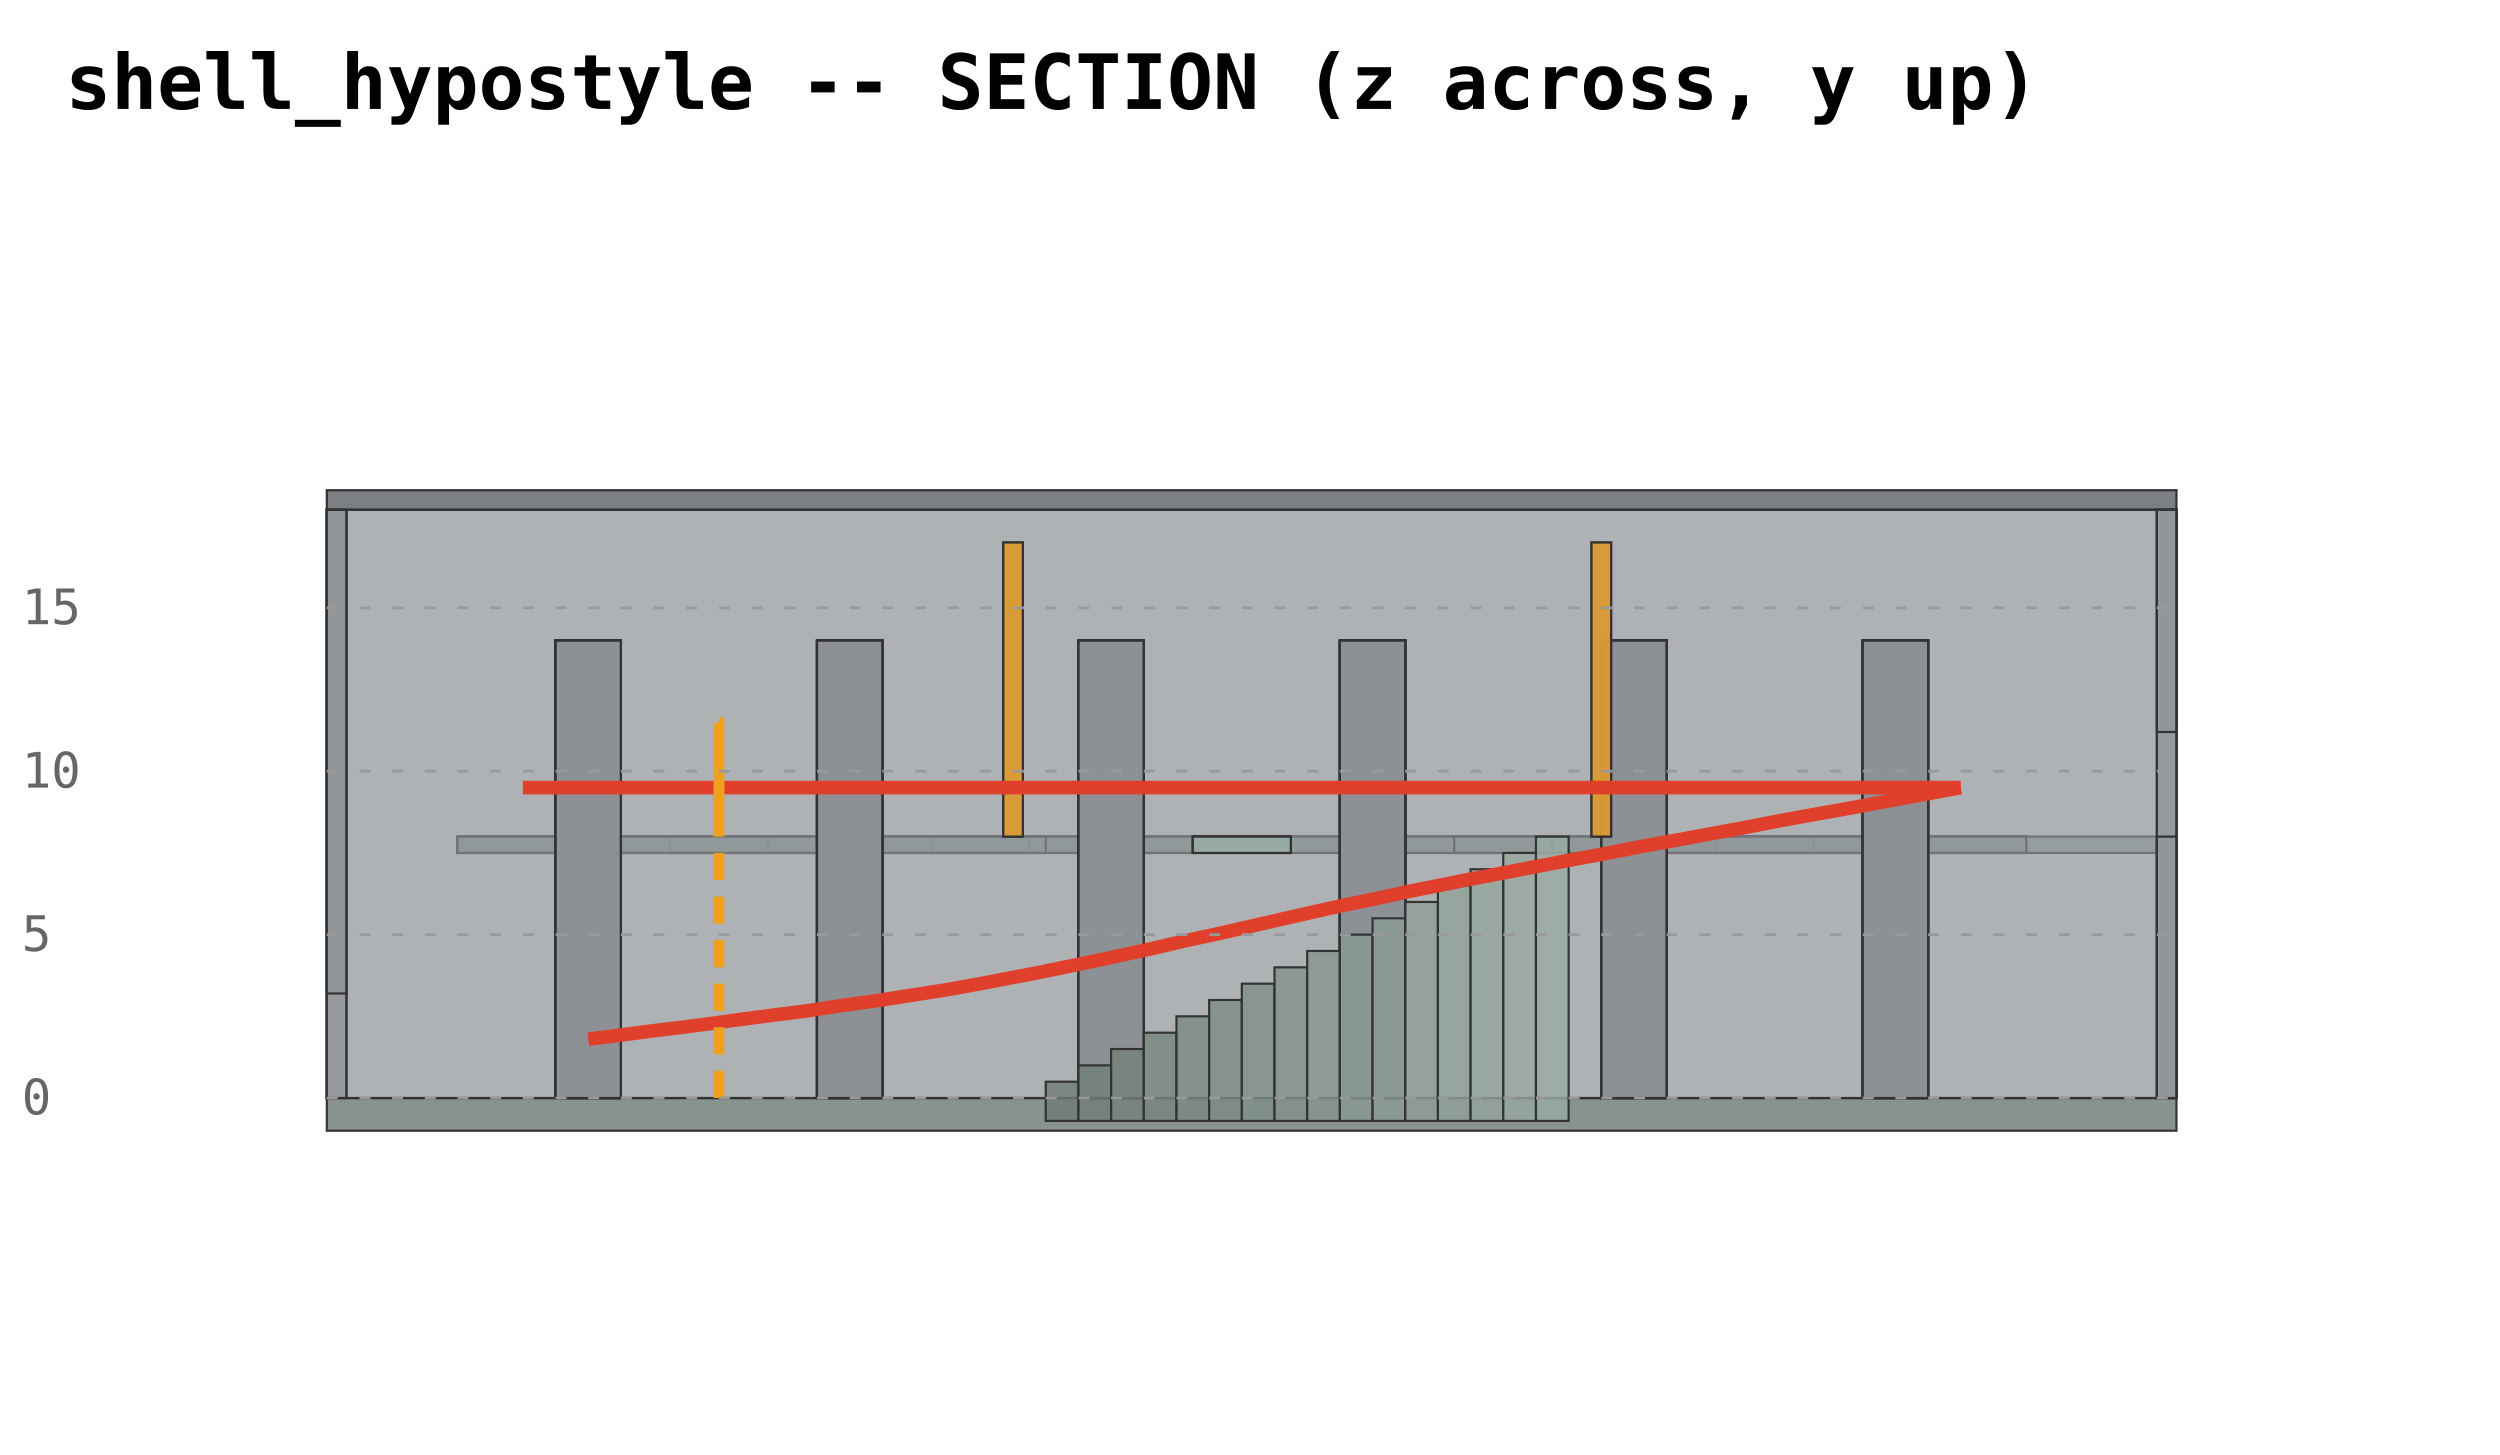
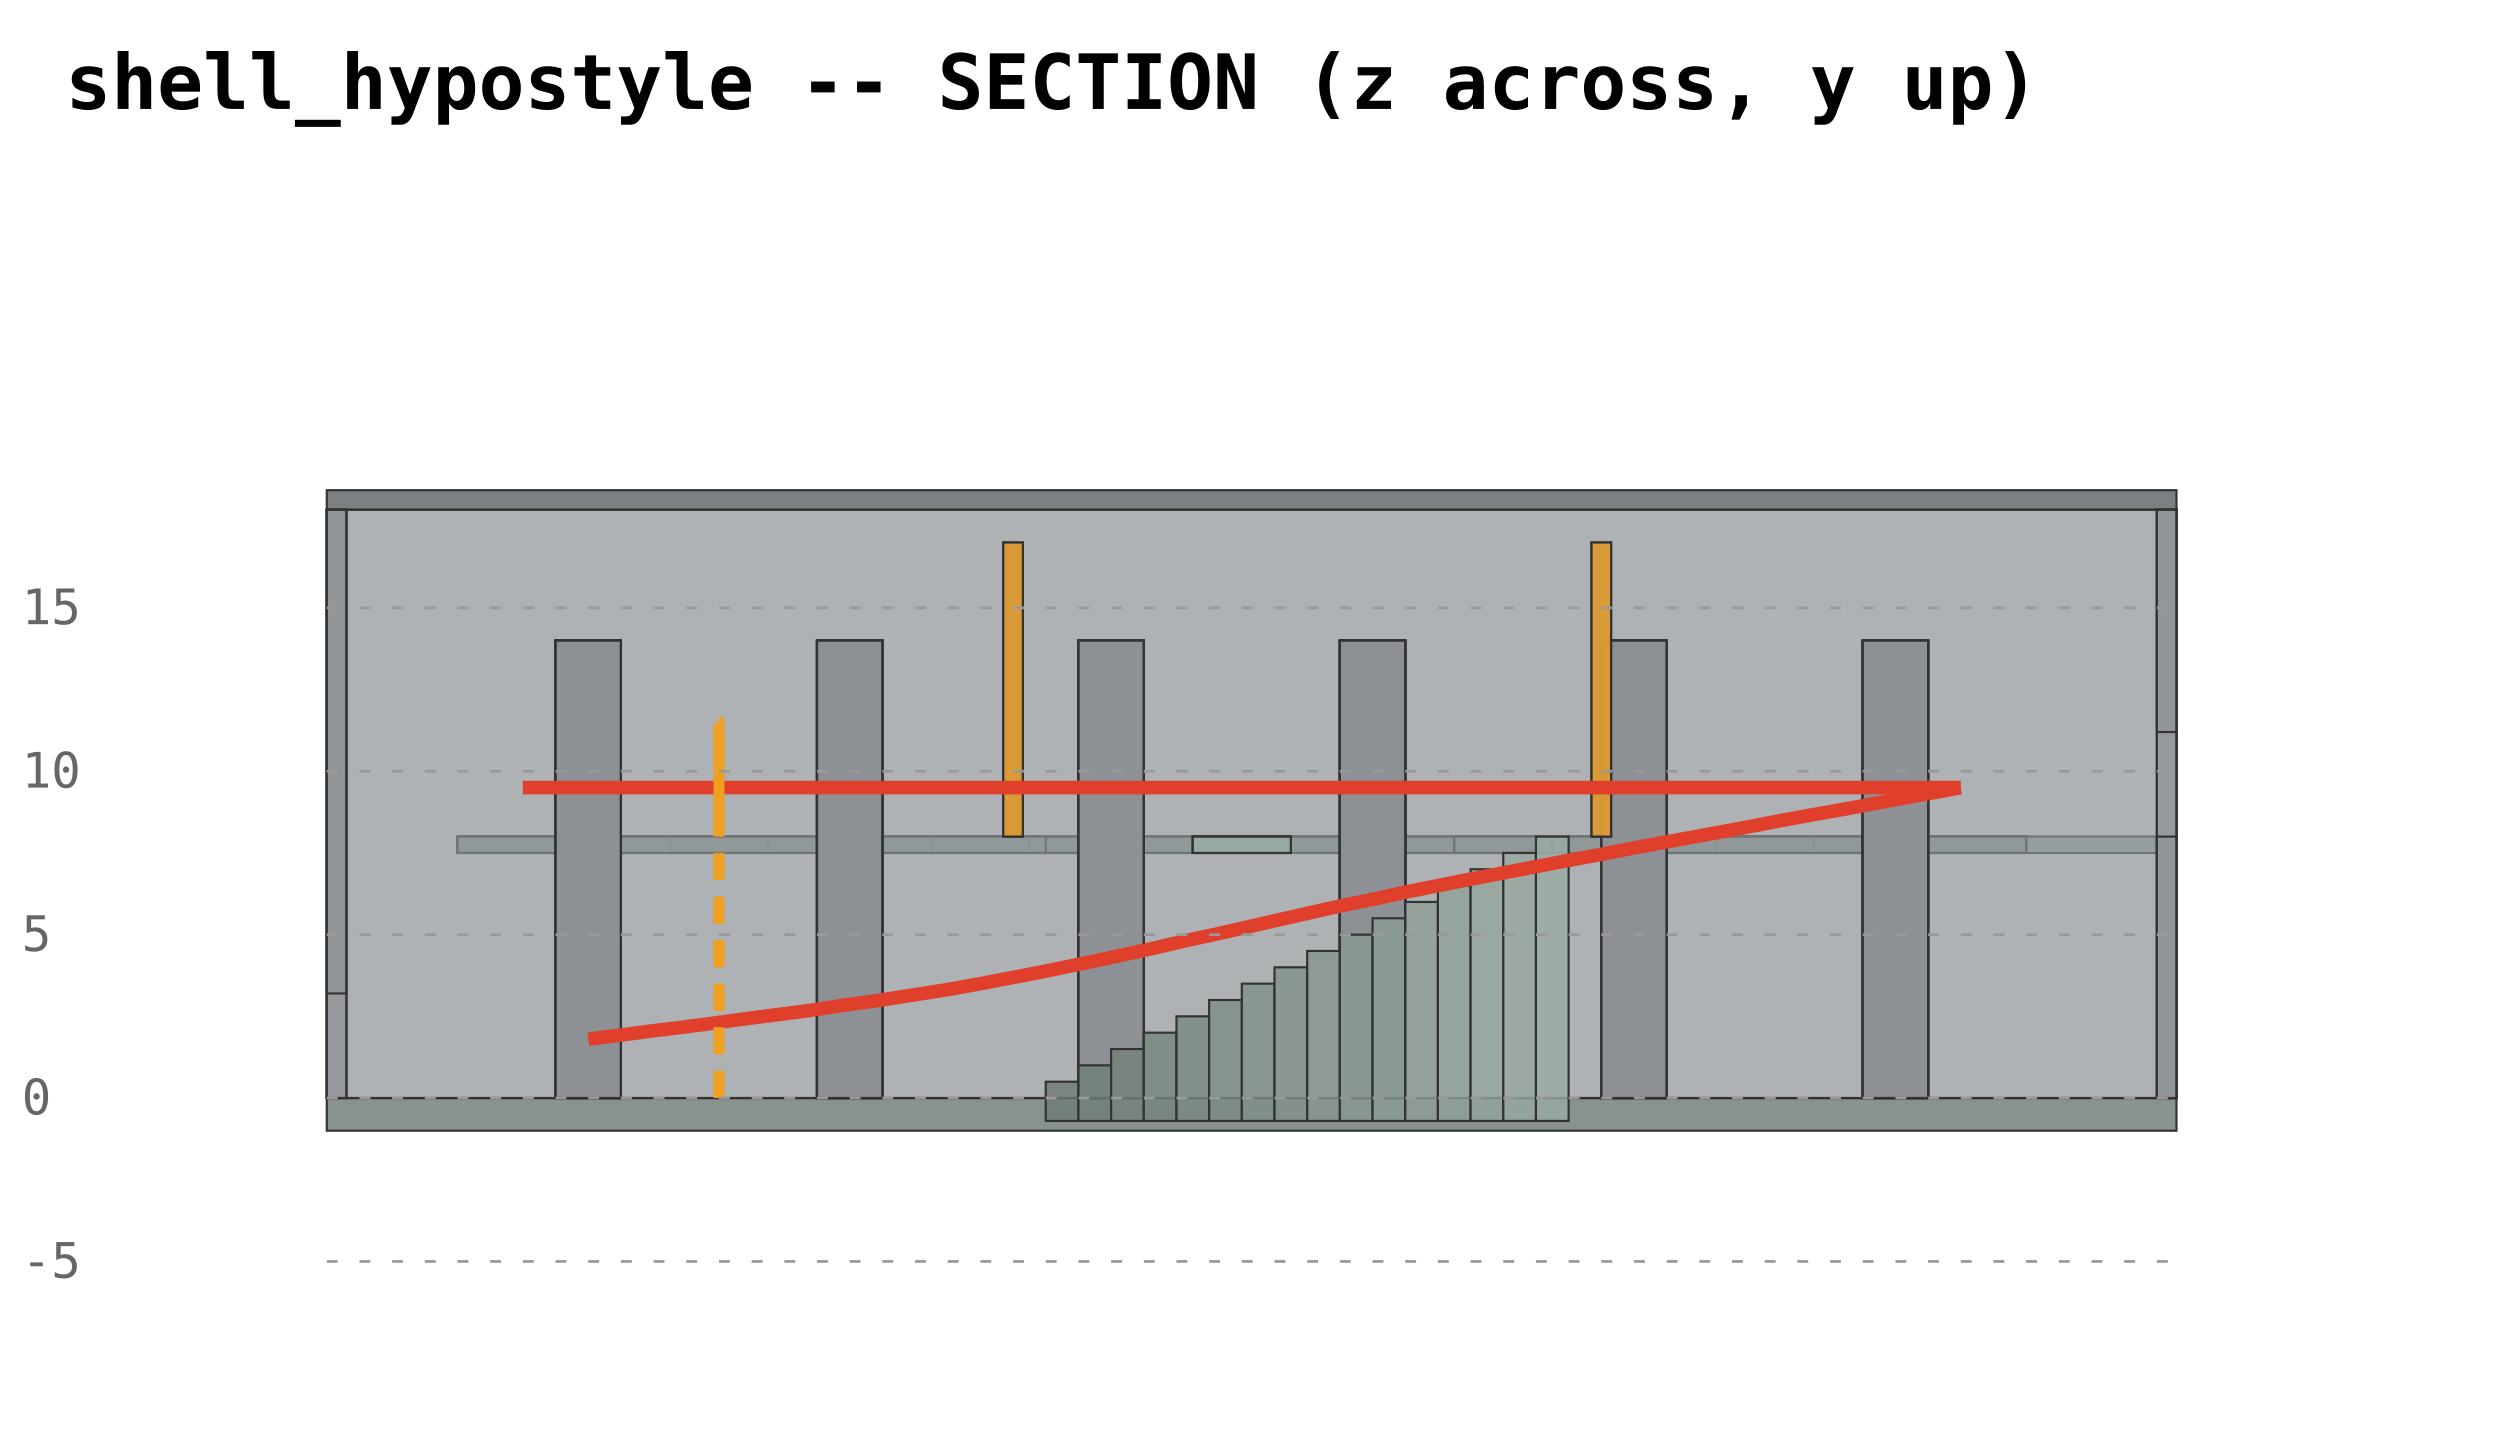
<svg xmlns="http://www.w3.org/2000/svg" width="459" height="267" viewBox="0 0 459 267" font-family="monospace" font-size="11">
  <rect width="100%%" height="100%%" fill="#f4f4f2" />
  <text x="12" y="20" font-size="14" font-weight="bold">shell_hypostyle -- SECTION (z across, y up)</text>
  <rect x="60.0" y="201.6" width="339.6" height="6.0" fill="#6c7872" fill-opacity="0.80" stroke="#333" stroke-width="0.4" />
  <rect x="60.0" y="90.0" width="339.6" height="3.6" fill="#5c5f66" fill-opacity="0.80" stroke="#333" stroke-width="0.4" />
  <rect x="84.0" y="153.6" width="288.0" height="3.0" fill="#99aba2" fill-opacity="0.80" stroke="#333" stroke-width="0.4" />
  <rect x="84.0" y="153.6" width="288.0" height="3.0" fill="#99aba2" fill-opacity="0.80" stroke="#333" stroke-width="0.4" />
  <rect x="84.0" y="153.6" width="288.0" height="3.0" fill="#99aba2" fill-opacity="0.80" stroke="#333" stroke-width="0.4" />
  <rect x="84.0" y="153.6" width="288.0" height="3.0" fill="#99aba2" fill-opacity="0.80" stroke="#333" stroke-width="0.4" />
  <rect x="123.0" y="153.6" width="18.0" height="3.0" fill="#99aba2" fill-opacity="0.80" stroke="#333" stroke-width="0.4" />
  <rect x="171.0" y="153.6" width="18.0" height="3.0" fill="#99aba2" fill-opacity="0.80" stroke="#333" stroke-width="0.4" />
  <rect x="315.0" y="153.6" width="18.0" height="3.0" fill="#99aba2" fill-opacity="0.80" stroke="#333" stroke-width="0.4" />
  <rect x="267.0" y="153.6" width="18.0" height="3.0" fill="#99aba2" fill-opacity="0.80" stroke="#333" stroke-width="0.4" />
  <rect x="267.0" y="153.6" width="18.0" height="3.0" fill="#99aba2" fill-opacity="0.80" stroke="#333" stroke-width="0.4" />
  <rect x="84.0" y="153.6" width="108.0" height="3.0" fill="#99aba2" fill-opacity="0.80" stroke="#333" stroke-width="0.4" />
  <rect x="372.0" y="153.6" width="24.0" height="3.0" fill="#99aba2" fill-opacity="0.80" stroke="#333" stroke-width="0.4" />
  <rect x="288.0" y="153.6" width="84.0" height="3.0" fill="#99aba2" fill-opacity="0.80" stroke="#333" stroke-width="0.4" />
  <rect x="219.0" y="153.6" width="18.0" height="3.0" fill="#99aba2" fill-opacity="0.80" stroke="#333" stroke-width="0.4" />
  <rect x="60.0" y="93.6" width="339.6" height="108.0" fill="#8d9096" fill-opacity="0.45" stroke="#333" stroke-width="0.4" />
  <rect x="60.0" y="93.6" width="339.6" height="108.0" fill="#8d9096" fill-opacity="0.45" stroke="#333" stroke-width="0.4" />
  <rect x="219.0" y="153.6" width="18.0" height="3.0" fill="#99aba2" fill-opacity="0.80" stroke="#333" stroke-width="0.4" />
  <rect x="219.0" y="153.6" width="18.0" height="3.0" fill="#99aba2" fill-opacity="0.80" stroke="#333" stroke-width="0.4" />
  <rect x="60.0" y="93.6" width="3.6" height="108.0" fill="#8d9096" fill-opacity="0.45" stroke="#333" stroke-width="0.4" />
  <rect x="60.0" y="93.6" width="3.6" height="108.0" fill="#8d9096" fill-opacity="0.45" stroke="#333" stroke-width="0.4" />
  <rect x="396.0" y="93.6" width="3.6" height="108.0" fill="#8d9096" fill-opacity="0.45" stroke="#333" stroke-width="0.4" />
  <rect x="396.0" y="93.6" width="3.6" height="108.0" fill="#8d9096" fill-opacity="0.45" stroke="#333" stroke-width="0.4" />
  <rect x="219.0" y="153.6" width="18.0" height="3.0" fill="#99aba2" fill-opacity="0.80" stroke="#333" stroke-width="0.4" />
  <rect x="102.0" y="117.6" width="12.0" height="84.0" fill="#8d9096" fill-opacity="0.45" stroke="#333" stroke-width="0.4" />
  <rect x="150.0" y="117.6" width="12.0" height="84.0" fill="#8d9096" fill-opacity="0.45" stroke="#333" stroke-width="0.4" />
  <rect x="198.0" y="117.6" width="12.0" height="84.0" fill="#8d9096" fill-opacity="0.45" stroke="#333" stroke-width="0.4" />
  <rect x="246.0" y="117.6" width="12.0" height="84.0" fill="#8d9096" fill-opacity="0.45" stroke="#333" stroke-width="0.4" />
  <rect x="294.0" y="117.6" width="12.0" height="84.0" fill="#8d9096" fill-opacity="0.45" stroke="#333" stroke-width="0.4" />
  <rect x="342.0" y="117.6" width="12.0" height="84.0" fill="#8d9096" fill-opacity="0.45" stroke="#333" stroke-width="0.4" />
  <rect x="102.0" y="117.6" width="12.0" height="84.0" fill="#8d9096" fill-opacity="0.45" stroke="#333" stroke-width="0.4" />
  <rect x="150.0" y="117.6" width="12.0" height="84.0" fill="#8d9096" fill-opacity="0.45" stroke="#333" stroke-width="0.4" />
  <rect x="198.0" y="117.6" width="12.0" height="84.0" fill="#8d9096" fill-opacity="0.45" stroke="#333" stroke-width="0.4" />
  <rect x="246.0" y="117.6" width="12.0" height="84.0" fill="#8d9096" fill-opacity="0.45" stroke="#333" stroke-width="0.4" />
  <rect x="294.0" y="117.6" width="12.0" height="84.0" fill="#8d9096" fill-opacity="0.45" stroke="#333" stroke-width="0.4" />
  <rect x="342.0" y="117.6" width="12.0" height="84.0" fill="#8d9096" fill-opacity="0.45" stroke="#333" stroke-width="0.4" />
  <rect x="102.0" y="117.6" width="12.0" height="84.0" fill="#8d9096" fill-opacity="0.45" stroke="#333" stroke-width="0.4" />
  <rect x="150.0" y="117.6" width="12.0" height="84.0" fill="#8d9096" fill-opacity="0.45" stroke="#333" stroke-width="0.4" />
  <rect x="198.0" y="117.6" width="12.0" height="84.0" fill="#8d9096" fill-opacity="0.45" stroke="#333" stroke-width="0.4" />
  <rect x="246.0" y="117.6" width="12.0" height="84.0" fill="#8d9096" fill-opacity="0.45" stroke="#333" stroke-width="0.4" />
  <rect x="294.0" y="117.6" width="12.0" height="84.0" fill="#8d9096" fill-opacity="0.45" stroke="#333" stroke-width="0.4" />
  <rect x="342.0" y="117.6" width="12.0" height="84.0" fill="#8d9096" fill-opacity="0.45" stroke="#333" stroke-width="0.4" />
  <rect x="102.0" y="117.6" width="12.0" height="84.0" fill="#8d9096" fill-opacity="0.45" stroke="#333" stroke-width="0.4" />
  <rect x="150.0" y="117.6" width="12.0" height="84.0" fill="#8d9096" fill-opacity="0.45" stroke="#333" stroke-width="0.4" />
  <rect x="198.0" y="117.6" width="12.0" height="84.0" fill="#8d9096" fill-opacity="0.45" stroke="#333" stroke-width="0.4" />
  <rect x="246.0" y="117.6" width="12.0" height="84.0" fill="#8d9096" fill-opacity="0.45" stroke="#333" stroke-width="0.4" />
  <rect x="294.0" y="117.6" width="12.0" height="84.0" fill="#8d9096" fill-opacity="0.45" stroke="#333" stroke-width="0.4" />
  <rect x="342.0" y="117.6" width="12.0" height="84.0" fill="#8d9096" fill-opacity="0.45" stroke="#333" stroke-width="0.4" />
  <rect x="102.0" y="117.6" width="12.0" height="84.0" fill="#8d9096" fill-opacity="0.45" stroke="#333" stroke-width="0.4" />
  <rect x="150.0" y="117.6" width="12.0" height="84.0" fill="#8d9096" fill-opacity="0.45" stroke="#333" stroke-width="0.4" />
  <rect x="198.0" y="117.6" width="12.0" height="84.0" fill="#8d9096" fill-opacity="0.45" stroke="#333" stroke-width="0.4" />
  <rect x="246.0" y="117.6" width="12.0" height="84.0" fill="#8d9096" fill-opacity="0.45" stroke="#333" stroke-width="0.4" />
  <rect x="294.0" y="117.6" width="12.0" height="84.0" fill="#8d9096" fill-opacity="0.45" stroke="#333" stroke-width="0.4" />
  <rect x="342.0" y="117.6" width="12.0" height="84.0" fill="#8d9096" fill-opacity="0.45" stroke="#333" stroke-width="0.4" />
  <rect x="102.0" y="117.6" width="12.0" height="84.0" fill="#8d9096" fill-opacity="0.45" stroke="#333" stroke-width="0.4" />
  <rect x="150.0" y="117.6" width="12.0" height="84.0" fill="#8d9096" fill-opacity="0.45" stroke="#333" stroke-width="0.4" />
  <rect x="198.0" y="117.6" width="12.0" height="84.0" fill="#8d9096" fill-opacity="0.45" stroke="#333" stroke-width="0.4" />
  <rect x="246.0" y="117.6" width="12.0" height="84.0" fill="#8d9096" fill-opacity="0.45" stroke="#333" stroke-width="0.4" />
  <rect x="294.0" y="117.6" width="12.0" height="84.0" fill="#8d9096" fill-opacity="0.45" stroke="#333" stroke-width="0.4" />
  <rect x="342.0" y="117.6" width="12.0" height="84.0" fill="#8d9096" fill-opacity="0.45" stroke="#333" stroke-width="0.4" />
  <rect x="396.0" y="153.6" width="3.6" height="48.0" fill="#8d9096" fill-opacity="0.45" stroke="#333" stroke-width="0.4" />
  <rect x="396.0" y="93.6" width="3.6" height="40.8" fill="#8d9096" fill-opacity="0.45" stroke="#333" stroke-width="0.4" />
  <rect x="192.0" y="198.6" width="6.0" height="7.2" fill="#6e7b74" fill-opacity="0.80" stroke="#333" stroke-width="0.4" />
  <rect x="198.0" y="195.6" width="6.0" height="10.2" fill="#717e77" fill-opacity="0.80" stroke="#333" stroke-width="0.4" />
  <rect x="204.0" y="192.6" width="6.0" height="13.2" fill="#74817a" fill-opacity="0.80" stroke="#333" stroke-width="0.4" />
  <rect x="210.0" y="189.6" width="6.0" height="16.2" fill="#76847d" fill-opacity="0.80" stroke="#333" stroke-width="0.4" />
  <rect x="216.0" y="186.6" width="6.0" height="19.2" fill="#7a8881" fill-opacity="0.80" stroke="#333" stroke-width="0.4" />
  <rect x="222.0" y="183.6" width="6.0" height="22.2" fill="#7d8b84" fill-opacity="0.80" stroke="#333" stroke-width="0.4" />
  <rect x="228.0" y="180.6" width="6.0" height="25.2" fill="#7f8e86" fill-opacity="0.80" stroke="#333" stroke-width="0.4" />
  <rect x="234.0" y="177.6" width="6.0" height="28.2" fill="#829189" fill-opacity="0.80" stroke="#333" stroke-width="0.4" />
  <rect x="240.0" y="174.6" width="6.0" height="31.2" fill="#86958d" fill-opacity="0.80" stroke="#333" stroke-width="0.4" />
  <rect x="246.0" y="171.6" width="6.0" height="34.2" fill="#889890" fill-opacity="0.80" stroke="#333" stroke-width="0.4" />
  <rect x="252.0" y="168.6" width="6.0" height="37.2" fill="#8b9b93" fill-opacity="0.80" stroke="#333" stroke-width="0.4" />
  <rect x="258.0" y="165.6" width="6.0" height="40.2" fill="#8e9e96" fill-opacity="0.80" stroke="#333" stroke-width="0.4" />
  <rect x="264.0" y="162.6" width="6.0" height="43.2" fill="#90a198" fill-opacity="0.80" stroke="#333" stroke-width="0.4" />
  <rect x="270.0" y="159.6" width="6.0" height="46.2" fill="#94a59c" fill-opacity="0.80" stroke="#333" stroke-width="0.4" />
  <rect x="276.0" y="156.6" width="6.0" height="49.2" fill="#97a89f" fill-opacity="0.80" stroke="#333" stroke-width="0.4" />
  <rect x="282.0" y="153.6" width="6.0" height="52.2" fill="#99aba2" fill-opacity="0.80" stroke="#333" stroke-width="0.4" />
  <rect x="60.0" y="93.6" width="3.6" height="88.8" fill="#8d9096" fill-opacity="0.45" stroke="#333" stroke-width="0.4" />
  <rect x="184.2" y="99.6" width="3.6" height="54.0" fill="#d99a33" fill-opacity="0.80" stroke="#333" stroke-width="0.4" />
  <rect x="184.2" y="99.6" width="3.6" height="54.0" fill="#d99a33" fill-opacity="0.80" stroke="#333" stroke-width="0.4" />
  <rect x="292.2" y="99.6" width="3.6" height="54.0" fill="#d99a33" fill-opacity="0.80" stroke="#333" stroke-width="0.4" />
  <rect x="292.2" y="99.6" width="3.6" height="54.0" fill="#d99a33" fill-opacity="0.80" stroke="#333" stroke-width="0.4" />
  <polyline points="96.0,144.6 99.2,144.6 102.8,144.6 106.8,144.6 111.1,144.6 115.7,144.6 120.7,144.6 126.0,144.6 131.5,144.6 137.3,144.6 143.4,144.6 149.6,144.6 156.1,144.6 162.8,144.6 169.6,144.6 176.6,144.6 183.7,144.6 190.9,144.6 198.2,144.6 205.6,144.6 213.0,144.6 220.5,144.6 228.0,144.6 235.5,144.6 243.0,144.6 250.4,144.6 257.8,144.6 265.1,144.6 272.3,144.6 279.4,144.6 286.4,144.6 293.2,144.6 299.9,144.6 306.4,144.6 312.6,144.6 318.7,144.6 324.5,144.6 330.0,144.6 335.3,144.6 340.3,144.6 344.9,144.6 349.2,144.6 353.2,144.6 356.8,144.6 360.0,144.6" fill="none" stroke="#e0402b" stroke-width="2.5" />
  <polyline points="360.0,144.6 356.8,145.2 353.0,145.9 348.6,146.7 343.8,147.6 338.4,148.6 332.7,149.6 326.7,150.7 320.5,151.9 314.0,153.1 307.5,154.3 300.9,155.5 294.3,156.8 287.8,158.0 281.5,159.2 275.3,160.4 269.5,161.5 264.0,162.6 258.0,163.8 252.1,165.1 246.2,166.3 240.4,167.6 234.7,168.9 229.0,170.2 223.3,171.5 217.7,172.7 212.2,174.0 206.7,175.2 201.2,176.4 195.8,177.5 190.5,178.6 185.2,179.6 180.0,180.6 173.9,181.7 167.5,182.7 161.1,183.7 154.6,184.6 148.2,185.6 141.8,186.4 135.7,187.2 129.9,188.0 124.5,188.7 119.5,189.3 115.0,189.9 111.1,190.4 108.0,190.8" fill="none" stroke="#e0402b" stroke-width="2.5" />
  <polyline points="132.0,201.6 132.0,193.0 132.0,184.9 132.0,177.4 132.0,170.5 132.0,164.2 132.0,158.5 132.0,153.3 132.0,148.7 132.0,144.7 132.0,141.2 132.0,138.4 132.0,136.1 132.0,134.4 132.0,133.2 132.0,132.7 132.0,132.7 132.0,133.3 132.0,134.5 132.0,136.2 132.0,138.5 132.0,141.4 132.0,144.9 132.0,149.0 132.0,153.6" fill="none" stroke="#f0a020" stroke-width="2" stroke-dasharray="5 3" />
+   <line x1="60" y1="231.6" x2="399" y2="231.6" stroke="#999" stroke-width="0.5" stroke-dasharray="2 4" />
+   <text x="4" y="234.6" font-size="9" fill="#666">-5</text>
  <line x1="60" y1="201.6" x2="399" y2="201.6" stroke="#999" stroke-width="0.5" stroke-dasharray="2 4" />
  <text x="4" y="204.6" font-size="9" fill="#666">0</text>
  <line x1="60" y1="171.6" x2="399" y2="171.6" stroke="#999" stroke-width="0.5" stroke-dasharray="2 4" />
  <text x="4" y="174.6" font-size="9" fill="#666">5</text>
  <line x1="60" y1="141.6" x2="399" y2="141.6" stroke="#999" stroke-width="0.5" stroke-dasharray="2 4" />
  <text x="4" y="144.6" font-size="9" fill="#666">10</text>
  <line x1="60" y1="111.6" x2="399" y2="111.6" stroke="#999" stroke-width="0.5" stroke-dasharray="2 4" />
  <text x="4" y="114.6" font-size="9" fill="#666">15</text>
</svg>
